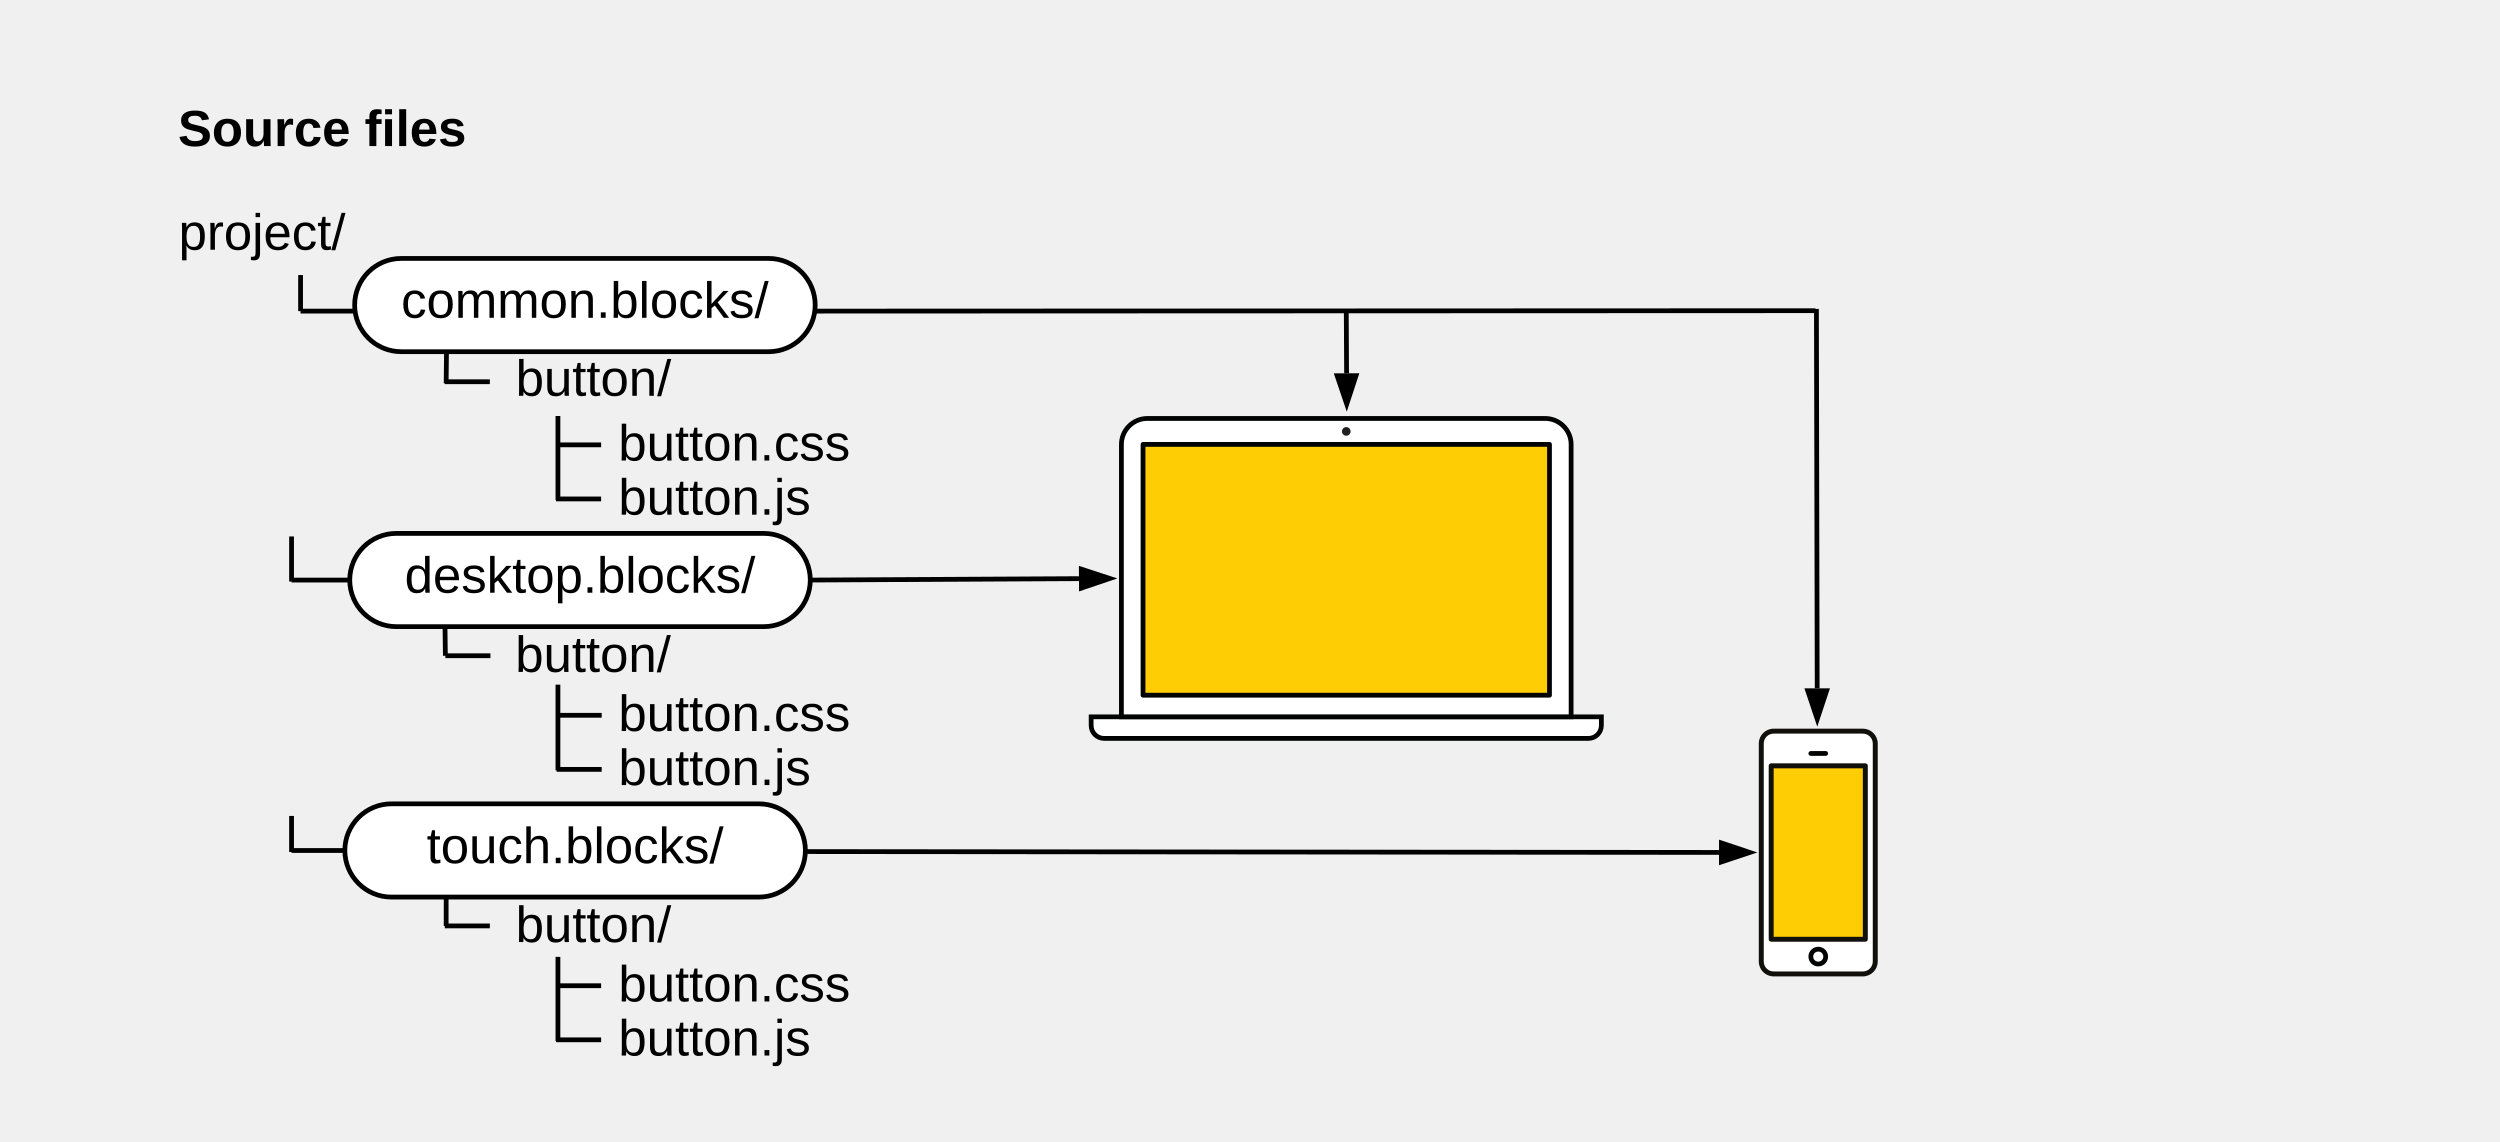
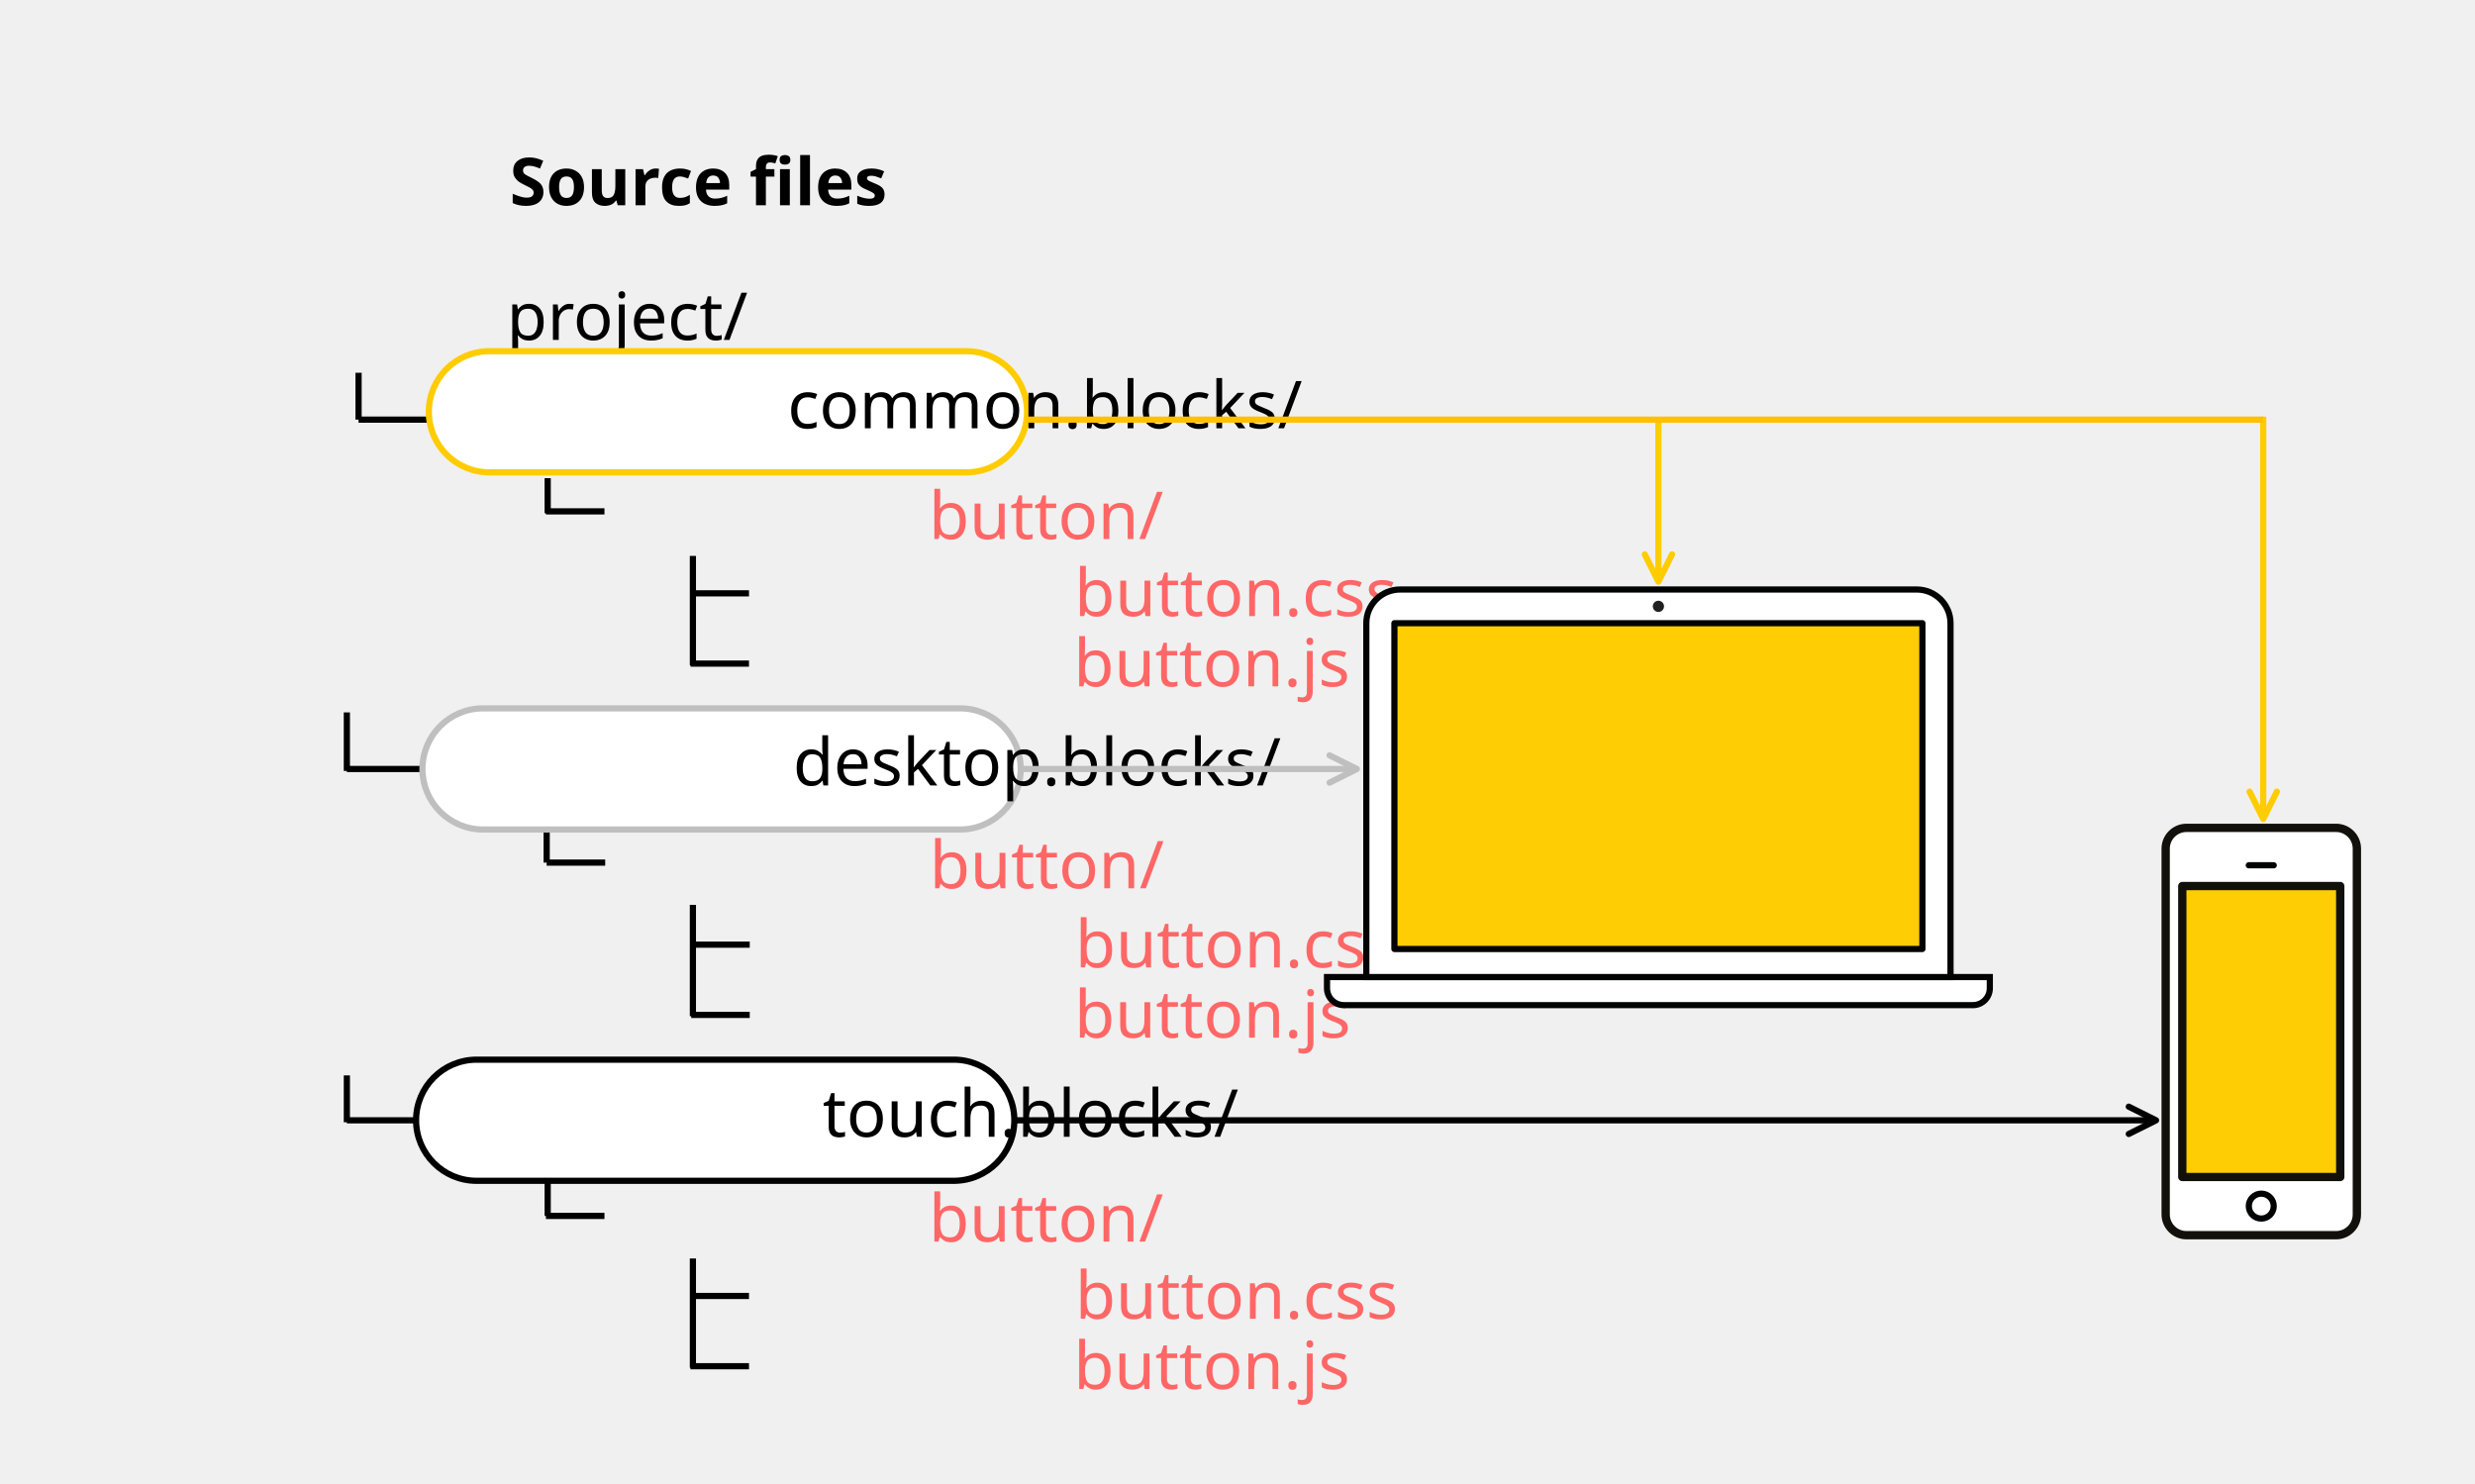
- <svg xmlns="http://www.w3.org/2000/svg" xmlns:xlink="http://www.w3.org/1999/xlink" width="786" height="359" viewBox="0 0 785.578 359.054" xml:space="preserve" color-interpolation-filters="sRGB" class="st19">
+ <svg xmlns="http://www.w3.org/2000/svg" xmlns:ns1="http://schemas.microsoft.com/visio/2003/SVGExtensions/" xmlns:xlink="http://www.w3.org/1999/xlink" width="599" height="359" viewBox="0 0 598.716 359.063" xml:space="preserve" color-interpolation-filters="sRGB" class="st29">
+   <ns1:documentProperties ns1:langID="1049" ns1:metric="true" ns1:viewMarkup="false">
+     <ns1:userDefs>
+       <ns1:ud ns1:nameU="msvNoAutoConnect" ns1:val="VT0(0):26" />
+       <ns1:ud ns1:nameU="msvConvertTheme" />
+       <ns1:ud ns1:nameU="DocShowPicture" ns1:prompt="" ns1:val="VT0(1):26" />
+       <ns1:ud ns1:nameU="visTLShowProps" ns1:prompt="" ns1:val="VT0(0):26" />
+     </ns1:userDefs>
+   </ns1:documentProperties>
  <style type="text/css">
	
		.st1 {fill:#ffcc00;stroke:none;stroke-linecap:round;stroke-linejoin:round;stroke-width:0.72}
		.st2 {fill:none;marker-end:url(#mrkr13-6);stroke:none;stroke-linecap:butt;stroke-width:1.5}
		.st3 {fill:#ffcc00;fill-opacity:1;stroke:#ffcc00;stroke-opacity:1;stroke-width:0.373}
- 		.st4 {fill:#000000;font-family:Arial;font-size:1.333em;font-weight:bold}
+ 		.st4 {fill:#000000;font-family:Yandex Sans Text Light;font-size:1.333em;font-weight:bold}
		.st5 {stroke:#000000;stroke-linecap:butt;stroke-width:1.5}
- 		.st6 {fill:#000000;font-family:Arial;font-size:1.333em}
- 		.st7 {fill:#ffffff;marker-end:url(#mrkr13-136);stroke:#000000;stroke-linecap:butt;stroke-width:1.5}
- 		.st8 {fill:#000000;fill-opacity:1;stroke:#000000;stroke-opacity:1;stroke-width:0.373}
- 		.st9 {fill:#ffffff;stroke:#010202;stroke-linecap:butt;stroke-width:1.5}
- 		.st10 {fill:#202021;stroke:none;stroke-linecap:butt;stroke-width:1.5}
- 		.st11 {fill:#ffcc09;stroke:#010202;stroke-linecap:butt;stroke-width:1.5}
- 		.st12 {fill:none}
- 		.st13 {stroke:#010202;stroke-linecap:round;stroke-linejoin:round;stroke-width:1.5}
- 		.st14 {fill:#ffcd04;stroke:#010202;stroke-linecap:round;stroke-linejoin:round;stroke-width:1.5}
- 		.st15 {fill:#ffffff;stroke:none;stroke-linecap:butt;stroke-width:1.5}
- 		.st16 {fill:#12100b;stroke:none;stroke-linecap:butt;stroke-width:1.5}
- 		.st17 {fill:#ffcd04;stroke:none;stroke-linecap:butt;stroke-width:1.5}
- 		.st18 {marker-end:url(#mrkr13-136);stroke:#000000;stroke-linecap:butt;stroke-width:1.5}
- 		.st19 {fill:none;fill-rule:evenodd;font-size:12px;overflow:visible;stroke-linecap:square;stroke-miterlimit:3}
+ 		.st6 {fill:#ff6666;font-family:Yandex Sans Text Light;font-size:1.333em}
+ 		.st7 {fill:#000000;font-family:Yandex Sans Text Light;font-size:1.333em}
+ 		.st8 {fill:#ffffff;marker-end:url(#mrkr13-136);stroke:#bfbfbf;stroke-linecap:butt;stroke-width:1.5}
+ 		.st9 {fill:#bfbfbf;fill-opacity:1;stroke:#bfbfbf;stroke-opacity:1;stroke-width:0.373}
+ 		.st10 {fill:#ffffff;marker-end:url(#mrkr13-6);stroke:#ffcc00;stroke-linecap:butt;stroke-width:1.5}
+ 		.st11 {fill:#ffffff;marker-end:url(#mrkr13-145);stroke:#000000;stroke-linecap:butt;stroke-width:1.5}
+ 		.st12 {fill:#000000;fill-opacity:1;stroke:#000000;stroke-opacity:1;stroke-width:0.373}
+ 		.st13 {fill:#ffffff;stroke:#010202;stroke-linecap:butt;stroke-width:1.5}
+ 		.st14 {fill:#202021;stroke:none;stroke-linecap:butt;stroke-width:1.5}
+ 		.st15 {fill:#ffcc09;stroke:#010202;stroke-linecap:butt;stroke-width:1.5}
+ 		.st16 {fill:none}
+ 		.st17 {stroke:#010202;stroke-linecap:round;stroke-linejoin:round;stroke-width:1.5}
+ 		.st18 {fill:#ffcd04;stroke:#010202;stroke-linecap:round;stroke-linejoin:round;stroke-width:1.5}
+ 		.st19 {fill:#ffffff;stroke:none;stroke-linecap:butt;stroke-width:1.5}
+ 		.st20 {fill:#12100b;stroke:none;stroke-linecap:butt;stroke-width:1.5}
+ 		.st21 {fill:#ffcd04;stroke:none;stroke-linecap:butt;stroke-width:1.5}
+ 		.st22 {marker-end:url(#mrkr3-198);stroke:#000000;stroke-linecap:butt;stroke-width:1.5}
+ 		.st23 {fill:#000000;fill-opacity:1;stroke:#000000;stroke-opacity:1;stroke-width:0.455}
+ 		.st24 {marker-end:url(#mrkr3-205);stroke:#bfbfbf;stroke-linecap:butt;stroke-width:1.5}
+ 		.st25 {fill:#bfbfbf;fill-opacity:1;stroke:#bfbfbf;stroke-opacity:1;stroke-width:0.455}
+ 		.st26 {marker-end:url(#mrkr3-212);stroke:#ffcc00;stroke-linecap:butt;stroke-width:1.5}
+ 		.st27 {fill:#ffcc00;fill-opacity:1;stroke:#ffcc00;stroke-opacity:1;stroke-width:0.455}
+ 		.st28 {stroke:#ffc000;stroke-linecap:butt;stroke-width:1.5}
+ 		.st29 {fill:none;fill-rule:evenodd;font-size:12px;overflow:visible;stroke-linecap:square;stroke-miterlimit:3}
	
	</style>
  <defs id="Patterns_And_Gradients">
    <linearGradient id="grad0-11" x1="0" y1="0" x2="1" y2="0" gradientTransform="rotate(270 0.5 0.5)">
      <stop offset="0" stop-color="#f2f2f2" stop-opacity="1" />
      <stop offset="1" stop-color="#ffffff" stop-opacity="1" />
    </linearGradient>
+     <linearGradient id="grad0-217" x1="0" y1="0" x2="1" y2="0" gradientTransform="rotate(270 0.5 0.5)">
+       <stop offset="0" stop-color="#ffce3c" stop-opacity="1" />
+       <stop offset="1" stop-color="#ffc000" stop-opacity="1" />
+     </linearGradient>
  </defs>
  <defs id="Markers">
    <g id="lend13">
      <path d="M 3 1 L 0 0 L 3 -1 L 3 1 " style="stroke:none" />
    </g>
-     <marker id="mrkr13-6" class="st3" refX="-8.04" orient="auto" markerUnits="strokeWidth" overflow="visible">
+     <marker id="mrkr13-6" class="st3" ns1:arrowType="13" ns1:arrowSize="2" ns1:setback="8.04" refX="-8.04" orient="auto" markerUnits="strokeWidth" overflow="visible">
      <use xlink:href="#lend13" transform="scale(-2.68,-2.68) " />
    </marker>
-     <marker id="mrkr13-136" class="st8" refX="-8.04" orient="auto" markerUnits="strokeWidth" overflow="visible">
+     <marker id="mrkr13-136" class="st9" ns1:arrowType="13" ns1:arrowSize="2" ns1:setback="8.04" refX="-8.04" orient="auto" markerUnits="strokeWidth" overflow="visible">
      <use xlink:href="#lend13" transform="scale(-2.68,-2.68) " />
    </marker>
+     <marker id="mrkr13-145" class="st12" ns1:arrowType="13" ns1:arrowSize="2" ns1:setback="8.04" refX="-8.04" orient="auto" markerUnits="strokeWidth" overflow="visible">
+       <use xlink:href="#lend13" transform="scale(-2.68,-2.68) " />
+     </marker>
+     <g id="lend3">
+       <path d="M 2 1 L 0 0 L 2 -1 " style="stroke-linecap:round;stroke-linejoin:round;fill:none" />
+     </g>
+     <marker id="mrkr3-198" class="st23" ns1:arrowType="3" ns1:arrowSize="1" orient="auto" markerUnits="strokeWidth" overflow="visible">
+       <use xlink:href="#lend3" transform="scale(-2.2,-2.2) " />
+     </marker>
+     <marker id="mrkr3-205" class="st25" ns1:arrowType="3" ns1:arrowSize="1" orient="auto" markerUnits="strokeWidth" overflow="visible">
+       <use xlink:href="#lend3" transform="scale(-2.2,-2.2) " />
+     </marker>
+     <marker id="mrkr3-212" class="st27" ns1:arrowType="3" ns1:arrowSize="1" orient="auto" markerUnits="strokeWidth" overflow="visible">
+       <use xlink:href="#lend3" transform="scale(-2.2,-2.2) " />
+     </marker>
  </defs>
-   <g>
-     <g id="shape212-1" transform="translate(164.026,-332.086)">
-       <path d="M0 359.05 L134.31 359.05 L0 359.05 Z" class="st1" />
-     </g>
-     <g id="shape213-3" transform="translate(34.4279,-303.74)">
-       <rect x="0" y="330.708" width="133.228" height="28.346" class="st2" />
-       <text x="21.26" y="349.68" class="st4">Source files</text>
-     </g>
-     <g id="shape214-8" transform="translate(499.208,109.374) rotate(90.5963)">
-       <path d="M0 359.05 L14.88 359.05" class="st5" />
-     </g>
-     <g id="shape215-13" transform="translate(139.593,-239.012)">
-       <path d="M0 359.05 L14.17 359.05" class="st5" />
-     </g>
-     <g id="shape216-17" transform="translate(144.142,-229.472)">
-       <rect x="0" y="339.212" width="84.419" height="19.843" class="st2" />
-       <text x="17.74" y="353.93" class="st6">button/</text>
-     </g>
-     <g id="shape217-21" transform="translate(174.581,-219.169)">
-       <path d="M0 359.05 L14.17 359.05" class="st5" />
-     </g>
-     <g id="shape218-25" transform="translate(39.8268,-275.393)">
-       <rect x="0" y="339.212" width="84.601" height="19.843" class="st2" />
-       <text x="16.07" y="353.93" class="st6">project/</text>
-     </g>
-     <g id="shape219-29" transform="translate(94.2389,-261.22)">
-       <path d="M0 359.05 L19.84 359.05" class="st5" />
-     </g>
-     <g id="shape220-33" transform="translate(453.293,86.4957) rotate(90)">
-       <path d="M0 359.05 L11.34 359.05" class="st5" />
-     </g>
-     <g id="shape221-37" transform="translate(534.222,130.814) rotate(90)">
-       <path d="M0 359.05 L26.46 359.05" class="st5" />
-     </g>
-     <g id="shape222-41" transform="translate(181.701,-197.059)">
-       <rect x="0" y="349.133" width="85.451" height="9.921" class="st2" />
-       <text x="12.48" y="358.89" class="st6">button.js</text>
-     </g>
-     <g id="shape223-45" transform="translate(187.937,-214.067)">
-       <rect x="0" y="349.133" width="85.377" height="9.921" class="st2" />
-       <text x="6.22" y="358.89" class="st6">button.css</text>
-     </g>
-     <g id="shape224-49" transform="translate(174.581,-202.161)">
-       <path d="M0 359.05 L14.17 359.05" class="st5" />
-     </g>
-     <g id="shape225-53" transform="translate(498.63,188.816) rotate(89.2507)">
-       <path d="M0 359.05 L12.69 359.05" class="st5" />
-     </g>
-     <g id="shape226-57" transform="translate(139.772,-152.854)">
-       <path d="M0 359.05 L14.17 359.05" class="st5" />
-     </g>
-     <g id="shape227-61" transform="translate(143.7,-142.65)">
-       <rect x="0" y="339.212" width="85.039" height="19.843" class="st2" />
-       <text x="18.05" y="353.93" class="st6">button/</text>
-     </g>
-     <g id="shape228-65" transform="translate(174.76,-134.13)">
-       <path d="M0 359.05 L14.17 359.05" class="st5" />
-     </g>
-     <g id="shape229-69" transform="translate(91.4042,-176.649)">
-       <path d="M0 359.05 L19.84 359.05" class="st5" />
-     </g>
-     <g id="shape230-73" transform="translate(450.459,168.7) rotate(90)">
-       <path d="M0 359.05 L14.17 359.05" class="st5" />
-     </g>
-     <g id="shape231-77" transform="translate(534.222,215.287) rotate(90)">
-       <path d="M0 359.05 L26.95 359.05" class="st5" />
-     </g>
-     <g id="shape232-81" transform="translate(182.126,-112.019)">
-       <rect x="0" y="349.133" width="84.638" height="9.921" class="st2" />
-       <text x="12.08" y="358.89" class="st6">button.js</text>
-     </g>
-     <g id="shape233-85" transform="translate(188.362,-129.027)">
-       <rect x="0" y="349.133" width="84.564" height="9.921" class="st2" />
-       <text x="5.82" y="358.89" class="st6">button.css</text>
-     </g>
-     <g id="shape234-89" transform="translate(174.76,-117.122)">
-       <path d="M0 359.05 L14.17 359.05" class="st5" />
-     </g>
-     <g id="shape235-93" transform="translate(499.073,272.956) rotate(90)">
-       <path d="M0 359.05 L18.2 359.05" class="st5" />
-     </g>
-     <g id="shape236-97" transform="translate(139.593,-67.8972)">
-       <path d="M0 359.05 L14.17 359.05" class="st5" />
-     </g>
-     <g id="shape237-101" transform="translate(144.142,-57.6924)">
-       <rect x="0" y="339.212" width="84.419" height="19.843" class="st2" />
-       <text x="17.74" y="353.93" class="st6">button/</text>
-     </g>
-     <g id="shape238-105" transform="translate(174.581,-49.0903)">
-       <path d="M0 359.05 L14.17 359.05" class="st5" />
-     </g>
-     <g id="shape239-109" transform="translate(91.4042,-91.61)">
-       <path d="M0 359.05 L19.84 359.05" class="st5" />
-     </g>
-     <g id="shape240-113" transform="translate(450.459,256.574) rotate(90)">
-       <path d="M0 359.05 L11.34 359.05" class="st5" />
-     </g>
-     <g id="shape241-117" transform="translate(534.222,300.893) rotate(90)">
-       <path d="M0 359.05 L26.46 359.05" class="st5" />
-     </g>
-     <g id="shape242-121" transform="translate(181.701,-26.9801)">
-       <rect x="0" y="349.133" width="85.451" height="9.921" class="st2" />
-       <text x="12.48" y="358.89" class="st6">button.js</text>
-     </g>
-     <g id="shape243-125" transform="translate(188.362,-43.988)">
-       <rect x="0" y="349.133" width="84.564" height="9.921" class="st2" />
-       <text x="5.82" y="358.89" class="st6">button.css</text>
-     </g>
-     <g id="shape244-129" transform="translate(174.581,-32.0825)">
-       <path d="M0 359.05 L14.17 359.05" class="st5" />
-     </g>
-     <g id="shape245-133" transform="translate(109.706,-162.007)">
-       <rect x="0" y="329.73" width="144.813" height="29.324" rx="14.662" ry="14.662" class="st7" />
-       <text x="17.27" y="348.39" class="st6">desktop.blocks/</text>
-     </g>
-     <g id="shape246-138" transform="translate(111.247,-248.464)">
-       <rect x="0" y="329.73" width="144.813" height="29.324" rx="14.662" ry="14.662" class="st7" />
-       <text x="14.61" y="348.39" class="st6">common.blocks/</text>
-     </g>
-     <g id="shape247-142" transform="translate(108.166,-76.968)">
-       <rect x="0" y="329.73" width="144.813" height="29.324" rx="14.662" ry="14.662" class="st7" />
-       <text x="25.72" y="348.39" class="st6">touch.blocks/</text>
-     </g>
-     <g id="group248-146" transform="translate(328.664,-126.858)">
-       <g id="group249-147" transform="translate(14.1732,5.68434E-014)">
-         <g id="shape250-148">
-           <path d="M85.66 352.26 L69.34 352.26 L0 352.26 L0 353.62 L0 354.98 C-0 357.22 1.84 359.05 4.08 359.05 L156.36          359.05 C158.61 359.05 160.44 357.22 160.44 354.98 L160.44 353.62 L160.44 352.26 L85.66 352.26 Z" class="st9" />
-         </g>
-         <g id="shape251-150" transform="translate(9.51768,-6.79835)">
-           <path d="M133.25 265.24 L8.16 265.24 C3.67 265.24 0 268.91 0 273.4 L0 359.05 L59.83 359.05 L66.62 359.05 L67.98          359.05 L76.14 359.05 L141.41 359.05 L141.41 273.4 C141.41 268.91 137.73 265.24 133.25 265.24 Z" class="st9" />
-         </g>
-         <g id="shape252-152" transform="translate(78.8608,-95.1768)">
-           <path d="M2.72 357.69 C2.72 358.45 2.11 359.05 1.36 359.05 C0.61 359.05 0 358.45 0 357.69 C0 356.94 0.61 356.33          1.36 356.33 C2.11 356.33 2.72 356.94 2.72 357.69 Z" class="st10" />
-         </g>
-         <g id="group253-154" transform="translate(50.3078,-27.1934)">
-           <g id="shape254-155">
-             <path d="M35.35 334.58 L24.47 334.58 C24.47 318.26 33.99 306.03 33.99 306.03 L4.08 306.03 C1.84 306.03 0           307.86 0 310.11 L0 354.98 C-0 357.22 1.84 359.05 4.08 359.05 L35.96 359.05 C32.97 346.41 35.35           334.58 35.35 334.58 Z" class="st11" />
-           </g>
-           <g id="group255-157" transform="translate(8.15801,5.68434E-014)">
-             <g id="shape256-158" transform="translate(2.51799E-013,-12.237)">
-               <path d="M0 353.62 C-0 353.62 9.52 359.05 21.75 359.05 C33.99 359.05 43.51 353.62 43.51 353.62 L0 353.62            Z" class="st12" />
-               <path d="M0 353.62 C-0 353.62 9.52 359.05 21.75 359.05 C33.99 359.05 43.51 353.62 43.51 353.62" class="st13" />
+   <g ns1:mID="4" ns1:index="2" ns1:groupContext="foregroundPage">
+     <ns1:pageProperties ns1:drawingScale="0.0393701" ns1:pageScale="0.0393701" ns1:drawingUnits="24" ns1:shadowOffsetX="8.50394" ns1:shadowOffsetY="-8.50394" />
+     <ns1:layer ns1:name="Flowchart" ns1:index="0" />
+     <ns1:layer ns1:name="Connector" ns1:index="1" />
+     <ns1:layer ns1:name="Соединительная линия" ns1:index="2" />
+     <g id="shape1-1" ns1:mID="1" ns1:groupContext="shape" transform="translate(156.386,-328.35)">
+       <path d="M0 359.06 L134.31 359.06 L0 359.06 Z" class="st1" />
+     </g>
+     <g id="shape4-3" ns1:mID="4" ns1:groupContext="shape" transform="translate(22.8189,-300.004)">
+       <ns1:textBlock ns1:margins="rect(4,4,4,4)" ns1:tabSpace="42.5197" />
+       <ns1:textRect cx="66.614" cy="344.889" width="133.23" height="28.346" />
+       <rect x="0" y="330.716" width="133.228" height="28.346" class="st2" />
+       <text x="25.49" y="349.69" class="st4" ns1:langID="1033">
+         <ns1:paragraph ns1:horizAlign="1" />
+         <ns1:tabList />Source files</text>
+     </g>
+     <g id="shape5-8" ns1:mID="5" ns1:groupContext="shape" transform="translate(491.44,115.752) rotate(90)">
+       <path d="M0 359.06 L8.5 359.06" class="st5" />
+     </g>
+     <g id="shape7-13" ns1:mID="7" ns1:groupContext="shape" transform="translate(131.953,-235.276)">
+       <path d="M0 359.06 L14.17 359.06" class="st5" />
+     </g>
+     <g id="shape8-17" ns1:mID="8" ns1:groupContext="shape" transform="translate(134.747,-223.468)">
+       <ns1:textBlock ns1:margins="rect(4,4,4,4)" ns1:tabSpace="42.5197" />
+       <ns1:textRect cx="42.52" cy="349.141" width="85.04" height="19.843" />
+       <rect x="0" y="339.22" width="85.039" height="19.843" class="st2" />
+       <text x="15.01" y="353.94" class="st6" ns1:langID="1033">
+         <ns1:paragraph ns1:horizAlign="1" />
+         <ns1:tabList />button/</text>
+     </g>
+     <g id="shape11-21" ns1:mID="11" ns1:groupContext="shape" transform="translate(166.94,-215.433)">
+       <path d="M0 359.06 L14.17 359.06" class="st5" />
+     </g>
+     <g id="shape17-25" ns1:mID="17" ns1:groupContext="shape" transform="translate(33.4488,-271.657)">
+       <ns1:textBlock ns1:margins="rect(4,4,4,4)" ns1:tabSpace="42.5197" />
+       <ns1:textRect cx="42.52" cy="349.141" width="85.04" height="19.843" />
+       <rect x="0" y="339.22" width="85.039" height="19.843" class="st2" />
+       <text x="14.14" y="353.94" class="st7" ns1:langID="1033">
+         <ns1:paragraph ns1:horizAlign="1" />
+         <ns1:tabList />project/</text>
+     </g>
+     <g id="shape18-29" ns1:mID="18" ns1:groupContext="shape" transform="translate(86.5984,-257.484)">
+       <path d="M0 359.06 L19.84 359.06" class="st5" />
+     </g>
+     <g id="shape19-33" ns1:mID="19" ns1:groupContext="shape" transform="translate(445.661,90.2399) rotate(90)">
+       <path d="M0 359.06 L11.34 359.06" class="st5" />
+     </g>
+     <g id="shape43-37" ns1:mID="43" ns1:groupContext="shape" transform="translate(526.59,134.559) rotate(90)">
+       <path d="M0 359.06 L26.46 359.06" class="st5" />
+     </g>
+     <g id="shape44-41" ns1:mID="44" ns1:groupContext="shape" transform="translate(174.472,-192.756)">
+       <ns1:textBlock ns1:margins="rect(4,4,4,4)" ns1:tabSpace="42.5197" />
+       <ns1:textRect cx="42.52" cy="354.102" width="85.04" height="9.921" />
+       <rect x="0" y="349.141" width="85.039" height="9.921" class="st2" />
+       <text x="10.34" y="358.9" class="st6" ns1:langID="1033">
+         <ns1:paragraph ns1:horizAlign="1" />
+         <ns1:tabList />button.js</text>
+     </g>
+     <g id="shape45-45" ns1:mID="45" ns1:groupContext="shape" transform="translate(180.634,-209.764)">
+       <ns1:textBlock ns1:margins="rect(4,4,4,4)" ns1:tabSpace="42.5197" />
+       <ns1:textRect cx="42.52" cy="354.102" width="85.04" height="9.921" />
+       <rect x="0" y="349.141" width="85.039" height="9.921" class="st2" />
+       <text x="4.38" y="358.9" class="st6" ns1:langID="1033">
+         <ns1:paragraph ns1:horizAlign="1" />
+         <ns1:tabList />button.css</text>
+     </g>
+     <g id="shape48-49" ns1:mID="48" ns1:groupContext="shape" transform="translate(166.94,-198.425)">
+       <path d="M0 359.06 L14.17 359.06" class="st5" />
+     </g>
+     <g id="shape49-53" ns1:mID="49" ns1:groupContext="shape" transform="translate(491.194,190.46) rotate(90)">
+       <path d="M0 359.06 L18.35 359.06" class="st5" />
+     </g>
+     <g id="shape51-57" ns1:mID="51" ns1:groupContext="shape" transform="translate(132.132,-150.252)">
+       <path d="M0 359.06 L14.17 359.06" class="st5" />
+     </g>
+     <g id="shape52-61" ns1:mID="52" ns1:groupContext="shape" transform="translate(134.926,-138.914)">
+       <ns1:textBlock ns1:margins="rect(4,4,4,4)" ns1:tabSpace="42.5197" />
+       <ns1:textRect cx="42.52" cy="349.141" width="85.04" height="19.843" />
+       <rect x="0" y="339.22" width="85.039" height="19.843" class="st2" />
+       <text x="15.01" y="353.94" class="st6" ns1:langID="1033">
+         <ns1:paragraph ns1:horizAlign="1" />
+         <ns1:tabList />button/</text>
+     </g>
+     <g id="shape53-65" ns1:mID="53" ns1:groupContext="shape" transform="translate(167.119,-130.394)">
+       <path d="M0 359.06 L14.17 359.06" class="st5" />
+     </g>
+     <g id="shape54-69" ns1:mID="54" ns1:groupContext="shape" transform="translate(83.7638,-172.913)">
+       <path d="M0 359.06 L19.84 359.06" class="st5" />
+     </g>
+     <g id="shape55-73" ns1:mID="55" ns1:groupContext="shape" transform="translate(442.826,172.445) rotate(90)">
+       <path d="M0 359.06 L14.17 359.06" class="st5" />
+     </g>
+     <g id="shape56-77" ns1:mID="56" ns1:groupContext="shape" transform="translate(526.59,219.031) rotate(90)">
+       <path d="M0 359.06 L26.95 359.06" class="st5" />
+     </g>
+     <g id="shape57-81" ns1:mID="57" ns1:groupContext="shape" transform="translate(174.651,-107.717)">
+       <ns1:textBlock ns1:margins="rect(4,4,4,4)" ns1:tabSpace="42.5197" />
+       <ns1:textRect cx="42.52" cy="354.102" width="85.04" height="9.921" />
+       <rect x="0" y="349.141" width="85.039" height="9.921" class="st2" />
+       <text x="10.34" y="358.9" class="st6" ns1:langID="1033">
+         <ns1:paragraph ns1:horizAlign="1" />
+         <ns1:tabList />button.js</text>
+     </g>
+     <g id="shape58-85" ns1:mID="58" ns1:groupContext="shape" transform="translate(180.813,-124.724)">
+       <ns1:textBlock ns1:margins="rect(4,4,4,4)" ns1:tabSpace="42.5197" />
+       <ns1:textRect cx="42.52" cy="354.102" width="85.04" height="9.921" />
+       <rect x="0" y="349.141" width="85.039" height="9.921" class="st2" />
+       <text x="4.38" y="358.9" class="st6" ns1:langID="1033">
+         <ns1:paragraph ns1:horizAlign="1" />
+         <ns1:tabList />button.css</text>
+     </g>
+     <g id="shape59-89" ns1:mID="59" ns1:groupContext="shape" transform="translate(167.119,-113.386)">
+       <path d="M0 359.06 L14.17 359.06" class="st5" />
+     </g>
+     <g id="shape60-93" ns1:mID="60" ns1:groupContext="shape" transform="translate(491.44,276.133) rotate(90)">
+       <path d="M0 359.06 L18.2 359.06" class="st5" />
+     </g>
+     <g id="shape62-97" ns1:mID="62" ns1:groupContext="shape" transform="translate(131.953,-64.7281)">
+       <path d="M0 359.06 L14.17 359.06" class="st5" />
+     </g>
+     <g id="shape63-101" ns1:mID="63" ns1:groupContext="shape" transform="translate(134.747,-53.3895)">
+       <ns1:textBlock ns1:margins="rect(4,4,4,4)" ns1:tabSpace="42.5197" />
+       <ns1:textRect cx="42.52" cy="349.141" width="85.04" height="19.843" />
+       <rect x="0" y="339.22" width="85.039" height="19.843" class="st2" />
+       <text x="15.01" y="353.94" class="st6" ns1:langID="1033">
+         <ns1:paragraph ns1:horizAlign="1" />
+         <ns1:tabList />button/</text>
+     </g>
+     <g id="shape64-105" ns1:mID="64" ns1:groupContext="shape" transform="translate(166.94,-45.3543)">
+       <path d="M0 359.06 L14.17 359.06" class="st5" />
+     </g>
+     <g id="shape65-109" ns1:mID="65" ns1:groupContext="shape" transform="translate(83.7638,-87.874)">
+       <path d="M0 359.06 L19.84 359.06" class="st5" />
+     </g>
+     <g id="shape66-113" ns1:mID="66" ns1:groupContext="shape" transform="translate(442.826,260.319) rotate(90)">
+       <path d="M0 359.06 L11.34 359.06" class="st5" />
+     </g>
+     <g id="shape67-117" ns1:mID="67" ns1:groupContext="shape" transform="translate(526.59,304.637) rotate(90)">
+       <path d="M0 359.06 L26.46 359.06" class="st5" />
+     </g>
+     <g id="shape68-121" ns1:mID="68" ns1:groupContext="shape" transform="translate(174.472,-22.6772)">
+       <ns1:textBlock ns1:margins="rect(4,4,4,4)" ns1:tabSpace="42.5197" />
+       <ns1:textRect cx="42.52" cy="354.102" width="85.04" height="9.921" />
+       <rect x="0" y="349.141" width="85.039" height="9.921" class="st2" />
+       <text x="10.34" y="358.9" class="st6" ns1:langID="1033">
+         <ns1:paragraph ns1:horizAlign="1" />
+         <ns1:tabList />button.js</text>
+     </g>
+     <g id="shape69-125" ns1:mID="69" ns1:groupContext="shape" transform="translate(180.813,-39.685)">
+       <ns1:textBlock ns1:margins="rect(4,4,4,4)" ns1:tabSpace="42.5197" />
+       <ns1:textRect cx="42.52" cy="354.102" width="85.04" height="9.921" />
+       <rect x="0" y="349.141" width="85.039" height="9.921" class="st2" />
+       <text x="4.38" y="358.9" class="st6" ns1:langID="1033">
+         <ns1:paragraph ns1:horizAlign="1" />
+         <ns1:tabList />button.css</text>
+     </g>
+     <g id="shape70-129" ns1:mID="70" ns1:groupContext="shape" transform="translate(166.94,-28.3465)">
+       <path d="M0 359.06 L14.17 359.06" class="st5" />
+     </g>
+     <g id="shape73-133" ns1:mID="73" ns1:groupContext="shape" transform="translate(102.066,-158.271)">
+       <ns1:textBlock ns1:margins="rect(4,4,4,4)" ns1:tabSpace="42.5197" />
+       <ns1:textRect cx="72.407" cy="344.401" width="144.82" height="29.324" />
+       <rect x="0" y="329.739" width="144.813" height="29.324" rx="14.662" ry="14.662" class="st8" />
+       <text x="14.84" y="348.4" class="st7" ns1:langID="1033">
+         <ns1:paragraph ns1:spLine="-1" ns1:horizAlign="1" />
+         <ns1:tabList />desktop.blocks/</text>
+     </g>
+     <g id="shape74-138" ns1:mID="74" ns1:groupContext="shape" transform="translate(103.606,-244.728)">
+       <ns1:textBlock ns1:margins="rect(4,4,4,4)" ns1:tabSpace="42.5197" />
+       <ns1:textRect cx="72.407" cy="344.401" width="144.82" height="29.324" />
+       <rect x="0" y="329.739" width="144.813" height="29.324" rx="14.662" ry="14.662" class="st10" />
+       <text x="11.98" y="348.4" class="st7" ns1:langID="1033">
+         <ns1:paragraph ns1:spLine="-1" ns1:horizAlign="1" />
+         <ns1:tabList />common.blocks/</text>
+     </g>
+     <g id="shape77-142" ns1:mID="77" ns1:groupContext="shape" transform="translate(100.525,-73.232)">
+       <ns1:textBlock ns1:margins="rect(4,4,4,4)" ns1:tabSpace="42.5197" />
+       <ns1:textRect cx="72.407" cy="344.401" width="144.82" height="29.324" />
+       <rect x="0" y="329.739" width="144.813" height="29.324" rx="14.662" ry="14.662" class="st11" />
+       <text x="23.54" y="348.4" class="st7" ns1:langID="1033">
+         <ns1:paragraph ns1:spLine="-1" ns1:horizAlign="1" />
+         <ns1:tabList />touch.blocks/</text>
+     </g>
+     <g id="group87-147" transform="translate(321.024,-115.752)" ns1:mID="87" ns1:groupContext="group">
+       <g id="group88-148" ns1:mID="88" ns1:groupContext="group">
+         <g id="shape89-149" ns1:mID="89" ns1:groupContext="shape">
+           <path d="M85.66 352.26 L69.34 352.26 L0 352.26 L0 353.62 L0 354.98 C-0 357.23 1.84 359.06 4.08 359.06 L156.36          359.06 C158.61 359.06 160.44 357.23 160.44 354.98 L160.44 353.62 L160.44 352.26 L85.66 352.26 Z" class="st13" />
+         </g>
+         <g id="shape90-151" ns1:mID="90" ns1:groupContext="shape" transform="translate(9.51768,-6.79835)">
+           <path d="M133.25 265.25 L8.16 265.25 C3.67 265.25 0 268.92 0 273.4 L0 359.06 L59.83 359.06 L66.62 359.06 L67.98          359.06 L76.14 359.06 L141.41 359.06 L141.41 273.4 C141.41 268.92 137.73 265.25 133.25 265.25 Z" class="st13" />
+         </g>
+         <g id="shape91-153" ns1:mID="91" ns1:groupContext="shape" transform="translate(78.8608,-95.1768)">
+           <path d="M2.72 357.7 C2.72 358.45 2.11 359.06 1.36 359.06 C0.61 359.06 0 358.45 0 357.7 C0 356.95 0.61 356.34          1.36 356.34 C2.11 356.34 2.72 356.95 2.72 357.7 Z" class="st14" />
+         </g>
+         <g id="group92-155" transform="translate(50.3078,-27.1934)" ns1:mID="92" ns1:groupContext="group">
+           <g id="shape93-156" ns1:mID="93" ns1:groupContext="shape">
+             <path d="M35.35 334.59 L24.47 334.59 C24.47 318.27 33.99 306.04 33.99 306.04 L4.08 306.04 C1.84 306.04 0           307.87 0 310.11 L0 354.98 C-0 357.23 1.84 359.06 4.08 359.06 L35.96 359.06 C32.97 346.42 35.35           334.59 35.35 334.59 Z" class="st15" />
+           </g>
+           <g id="group94-158" transform="translate(8.15801,0)" ns1:mID="94" ns1:groupContext="group">
+             <g id="shape95-159" ns1:mID="95" ns1:groupContext="shape" transform="translate(2.51799E-013,-12.237)">
+               <path d="M0 353.62 C-0 353.62 9.52 359.06 21.75 359.06 C33.99 359.06 43.51 353.62 43.51 353.62 L0 353.62            Z" class="st16" />
+               <path d="M0 353.62 C-0 353.62 9.52 359.06 21.75 359.06 C33.99 359.06 43.51 353.62 43.51 353.62" class="st17" />
            </g>
-             <g id="shape257-161" transform="translate(6.79835,-36.7111)">
-               <path d="M0 353.62 L0 359.05 L0 353.62 Z" class="st12" />
-               <path d="M0 353.62 L0 359.05" class="st13" />
+             <g id="shape96-162" ns1:mID="96" ns1:groupContext="shape" transform="translate(6.79835,-36.7111)">
+               <path d="M0 353.62 L0 359.06 L0 353.62 Z" class="st16" />
+               <path d="M0 353.62 L0 359.06" class="st17" />
            </g>
-             <g id="shape258-164" transform="translate(33.9917,-36.7111)">
-               <path d="M0 353.62 L0 359.05 L0 353.62 Z" class="st12" />
-               <path d="M0 353.62 L0 359.05" class="st13" />
+             <g id="shape97-165" ns1:mID="97" ns1:groupContext="shape" transform="translate(33.9917,-36.7111)">
+               <path d="M0 353.62 L0 359.06 L0 353.62 Z" class="st16" />
+               <path d="M0 353.62 L0 359.06" class="st17" />
            </g>
-             <g id="shape259-167" transform="translate(25.8337,5.68434E-014)">
-               <path d="M1.97 359.05 L21.75 359.05 C24 359.05 25.83 357.22 25.83 354.98 L25.83 310.11 C25.83 307.86            24 306.03 21.75 306.03 L0 306.03 L1.97 359.05 Z" class="st12" />
-               <path d="M1.97 359.05 L21.75 359.05 C24 359.05 25.83 357.22 25.83 354.98 L25.83 310.11 C25.83 307.86            24 306.03 21.75 306.03 L0 306.03" class="st13" />
+             <g id="shape98-168" ns1:mID="98" ns1:groupContext="shape" transform="translate(25.8337,0)">
+               <path d="M1.97 359.06 L21.75 359.06 C24 359.06 25.83 357.23 25.83 354.98 L25.83 310.11 C25.83 307.87            24 306.04 21.75 306.04 L0 306.04 L1.97 359.06 Z" class="st16" />
+               <path d="M1.97 359.06 L21.75 359.06 C24 359.06 25.83 357.23 25.83 354.98 L25.83 310.11 C25.83 307.87            24 306.04 21.75 306.04 L0 306.04" class="st17" />
            </g>
          </g>
        </g>
-         <g id="shape260-170" transform="translate(16.316,-13.5967)">
-           <rect x="0" y="280.194" width="127.809" height="78.861" class="st14" />
+         <g id="shape99-171" ns1:mID="99" ns1:groupContext="shape" transform="translate(16.316,-13.5967)">
+           <rect x="0" y="280.202" width="127.809" height="78.861" class="st18" />
        </g>
      </g>
    </g>
-     <g id="group261-172" transform="translate(552.778,-52.0232)">
-       <g id="group262-173">
-         <g id="group263-174">
-           <g id="shape264-175" transform="translate(0.779066,-0.779066)">
-             <path d="M3.9 359.05 C1.75 359.05 0 357.3 0 355.16 L0 286.6 C0 284.46 1.75 282.71 3.9 282.71 L31.94 282.71           C34.08 282.71 35.84 284.46 35.84 286.6 L35.84 355.16 C35.84 357.3 34.08 359.05 31.94 359.05           L3.9 359.05 Z" class="st15" />
-           </g>
-           <g id="shape265-177">
-             <path d="M32.72 282.71 C34.43 282.71 35.84 284.11 35.84 285.82 L35.84 354.38 C35.84 356.09 34.43 357.5 32.72           357.5 L4.67 357.5 C2.96 357.5 1.56 356.09 1.56 354.38 L1.56 285.82 C1.56 284.11 2.96 282.71           4.67 282.71 L32.72 282.71 ZM32.72 281.15 L4.67 281.15 C2.1 281.15 0 283.25 0 285.82 L0 354.38           C0 356.95 2.1 359.05 4.67 359.05 L32.72 359.05 C35.29 359.05 37.4 356.95 37.4 354.38 L37.4 285.82           C37.4 283.25 35.29 281.15 32.72 281.15 Z" class="st16" />
-           </g>
-         </g>
-         <g id="group266-179" transform="translate(3.11626,-10.9069)">
-           <g id="shape267-180" transform="translate(0.779066,-0.779066)">
-             <rect x="0" y="304.52" width="29.605" height="54.535" class="st17" />
-           </g>
-           <g id="shape268-182">
-             <path d="M29.6 304.52 L29.6 357.5 L1.56 357.5 L1.56 304.52 L29.6 304.52 ZM30.38 302.96 L0.78 302.96 C0.35           302.96 0 303.31 0 303.74 L0 358.28 C0 358.7 0.35 359.05 0.78 359.05 L30.38 359.05 C30.81 359.05           31.16 358.7 31.16 358.28 L31.16 303.74 C31.16 303.31 30.81 302.96 30.38 302.96 Z" class="st16" />
-           </g>
-         </g>
-         <g id="shape269-184" transform="translate(16.3604,-3.89533)">
-           <ellipse cx="2.337" cy="356.717" rx="2.337" ry="2.337" class="st9" />
-         </g>
-         <g id="shape270-186" transform="translate(21.0348,647.993) rotate(180)">
-           <path d="M0 359.05 L4.67 359.05" class="st13" />
-         </g>
-         <g id="shape271-189" transform="translate(14.0232,-70.1159)">
+     <g id="group100-173" transform="translate(523.027,-59.0588)" ns1:mID="100" ns1:groupContext="group">
+       <g id="group101-174" ns1:mID="101" ns1:groupContext="group">
+         <g id="group102-175" ns1:mID="102" ns1:groupContext="group">
+           <g id="shape103-176" ns1:mID="103" ns1:groupContext="shape" transform="translate(1.00616,-1.00616)">
+             <path d="M5.03 359.06 C2.26 359.06 0 356.8 0 354.03 L0 265.49 C0 262.72 2.26 260.46 5.03 260.46 L41.25 260.46           C44.02 260.46 46.28 262.72 46.28 265.49 L46.28 354.03 C46.28 356.8 44.02 359.06 41.25 359.06           L5.03 359.06 Z" class="st19" />
+           </g>
+           <g id="shape104-178" ns1:mID="104" ns1:groupContext="shape">
+             <path d="M42.26 260.46 C44.47 260.46 46.28 262.27 46.28 264.48 L46.28 353.03 C46.28 355.24 44.47 357.05 42.26           357.05 L6.04 357.05 C3.82 357.05 2.01 355.24 2.01 353.03 L2.01 264.48 C2.01 262.27 3.82 260.46           6.04 260.46 L42.26 260.46 ZM42.26 258.45 L6.04 258.45 C2.72 258.45 0 261.16 0 264.48 L0 353.03           C-0 356.35 2.72 359.06 6.04 359.06 L42.26 359.06 C45.58 359.06 48.3 356.35 48.3 353.03 L48.3           264.48 C48.3 261.16 45.58 258.45 42.26 258.45 Z" class="st20" />
+           </g>
+         </g>
+         <g id="group105-180" transform="translate(4.02462,-14.0862)" ns1:mID="105" ns1:groupContext="group">
+           <g id="shape106-181" ns1:mID="106" ns1:groupContext="shape" transform="translate(1.00616,-1.00616)">
+             <rect x="0" y="288.632" width="38.234" height="70.431" class="st21" />
+           </g>
+           <g id="shape107-183" ns1:mID="107" ns1:groupContext="shape">
+             <path d="M38.23 288.63 L38.23 357.05 L2.01 357.05 L2.01 288.63 L38.23 288.63 ZM39.24 286.62 L1.01 286.62           C0.45 286.62 0 287.07 0 287.63 L0 358.06 C0 358.61 0.45 359.06 1.01 359.06 L39.24 359.06 C39.79           359.06 40.25 358.61 40.25 358.06 L40.25 287.63 C40.25 287.07 39.79 286.62 39.24 286.62 Z" class="st20" />
+           </g>
+         </g>
+         <g id="shape108-185" ns1:mID="108" ns1:groupContext="shape" transform="translate(21.1293,-5.03078)">
+           <ellipse cx="3.018" cy="356.044" rx="3.018" ry="3.018" class="st13" />
+         </g>
+         <g id="shape109-187" ns1:mID="109" ns1:groupContext="shape" transform="translate(27.1662,627.571) rotate(180)">
+           <path d="M0 359.06 L6.04 359.06" class="st17" />
+         </g>
+         <g id="shape110-190" ns1:mID="110" ns1:groupContext="shape" transform="translate(18.1108,-90.554)">
					</g>
-         <g id="shape272-190" transform="translate(18.6976,-73.2322)">
+         <g id="shape111-191" ns1:mID="111" ns1:groupContext="shape" transform="translate(24.1477,-94.5786)">
					</g>
      </g>
    </g>
-     <g id="shape273-191" transform="translate(253.474,-91.2754) rotate(0.0542831)">
-       <path d="M0 359.05 L287.14 359.05" class="st18" />
-     </g>
-     <g id="shape274-196" transform="translate(252.063,-176.644) rotate(-0.304459)">
-       <path d="M0 359.05 L85.04 359.05" class="st18" />
-     </g>
-     <g id="shape275-201" transform="translate(782.108,96.0759) rotate(89.7194)">
-       <path d="M0 359.05 L19.55 359.05" class="st18" />
-     </g>
-     <g id="shape276-206" transform="translate(929.951,96.4145) rotate(89.8853)">
-       <path d="M0 359.05 L119.31 359.05" class="st18" />
-     </g>
-     <g id="shape277-211" transform="translate(255.873,-261.22) rotate(-0.0244648)">
-       <path d="M0 359.05 L314.59 359.05" class="st5" />
+     <g id="shape112-192" ns1:mID="112" ns1:groupContext="shape" transform="translate(245.293,-87.874)">
+       <path d="M0 359.06 L276.41 359.06" class="st22" />
+     </g>
+     <g id="shape113-199" ns1:mID="113" ns1:groupContext="shape" transform="translate(246.331,-172.913)">
+       <path d="M0 359.06 L81.92 359.06" class="st24" />
+     </g>
+     <g id="shape115-206" ns1:mID="115" ns1:groupContext="shape" transform="translate(760.307,101.578) rotate(90)">
+       <path d="M0 359.06 L39.22 359.06" class="st26" />
+     </g>
+     <g id="shape116-213" ns1:mID="116" ns1:groupContext="shape" transform="translate(906.709,100.839) rotate(90)">
+       <path d="M0 359.06 L97.39 359.06" class="st26" />
+     </g>
+     <g id="shape117-220" ns1:mID="117" ns1:groupContext="shape" transform="translate(248.386,-257.484)">
+       <path d="M0 359.06 L299.26 359.06" class="st28" />
    </g>
  </g>
</svg>
